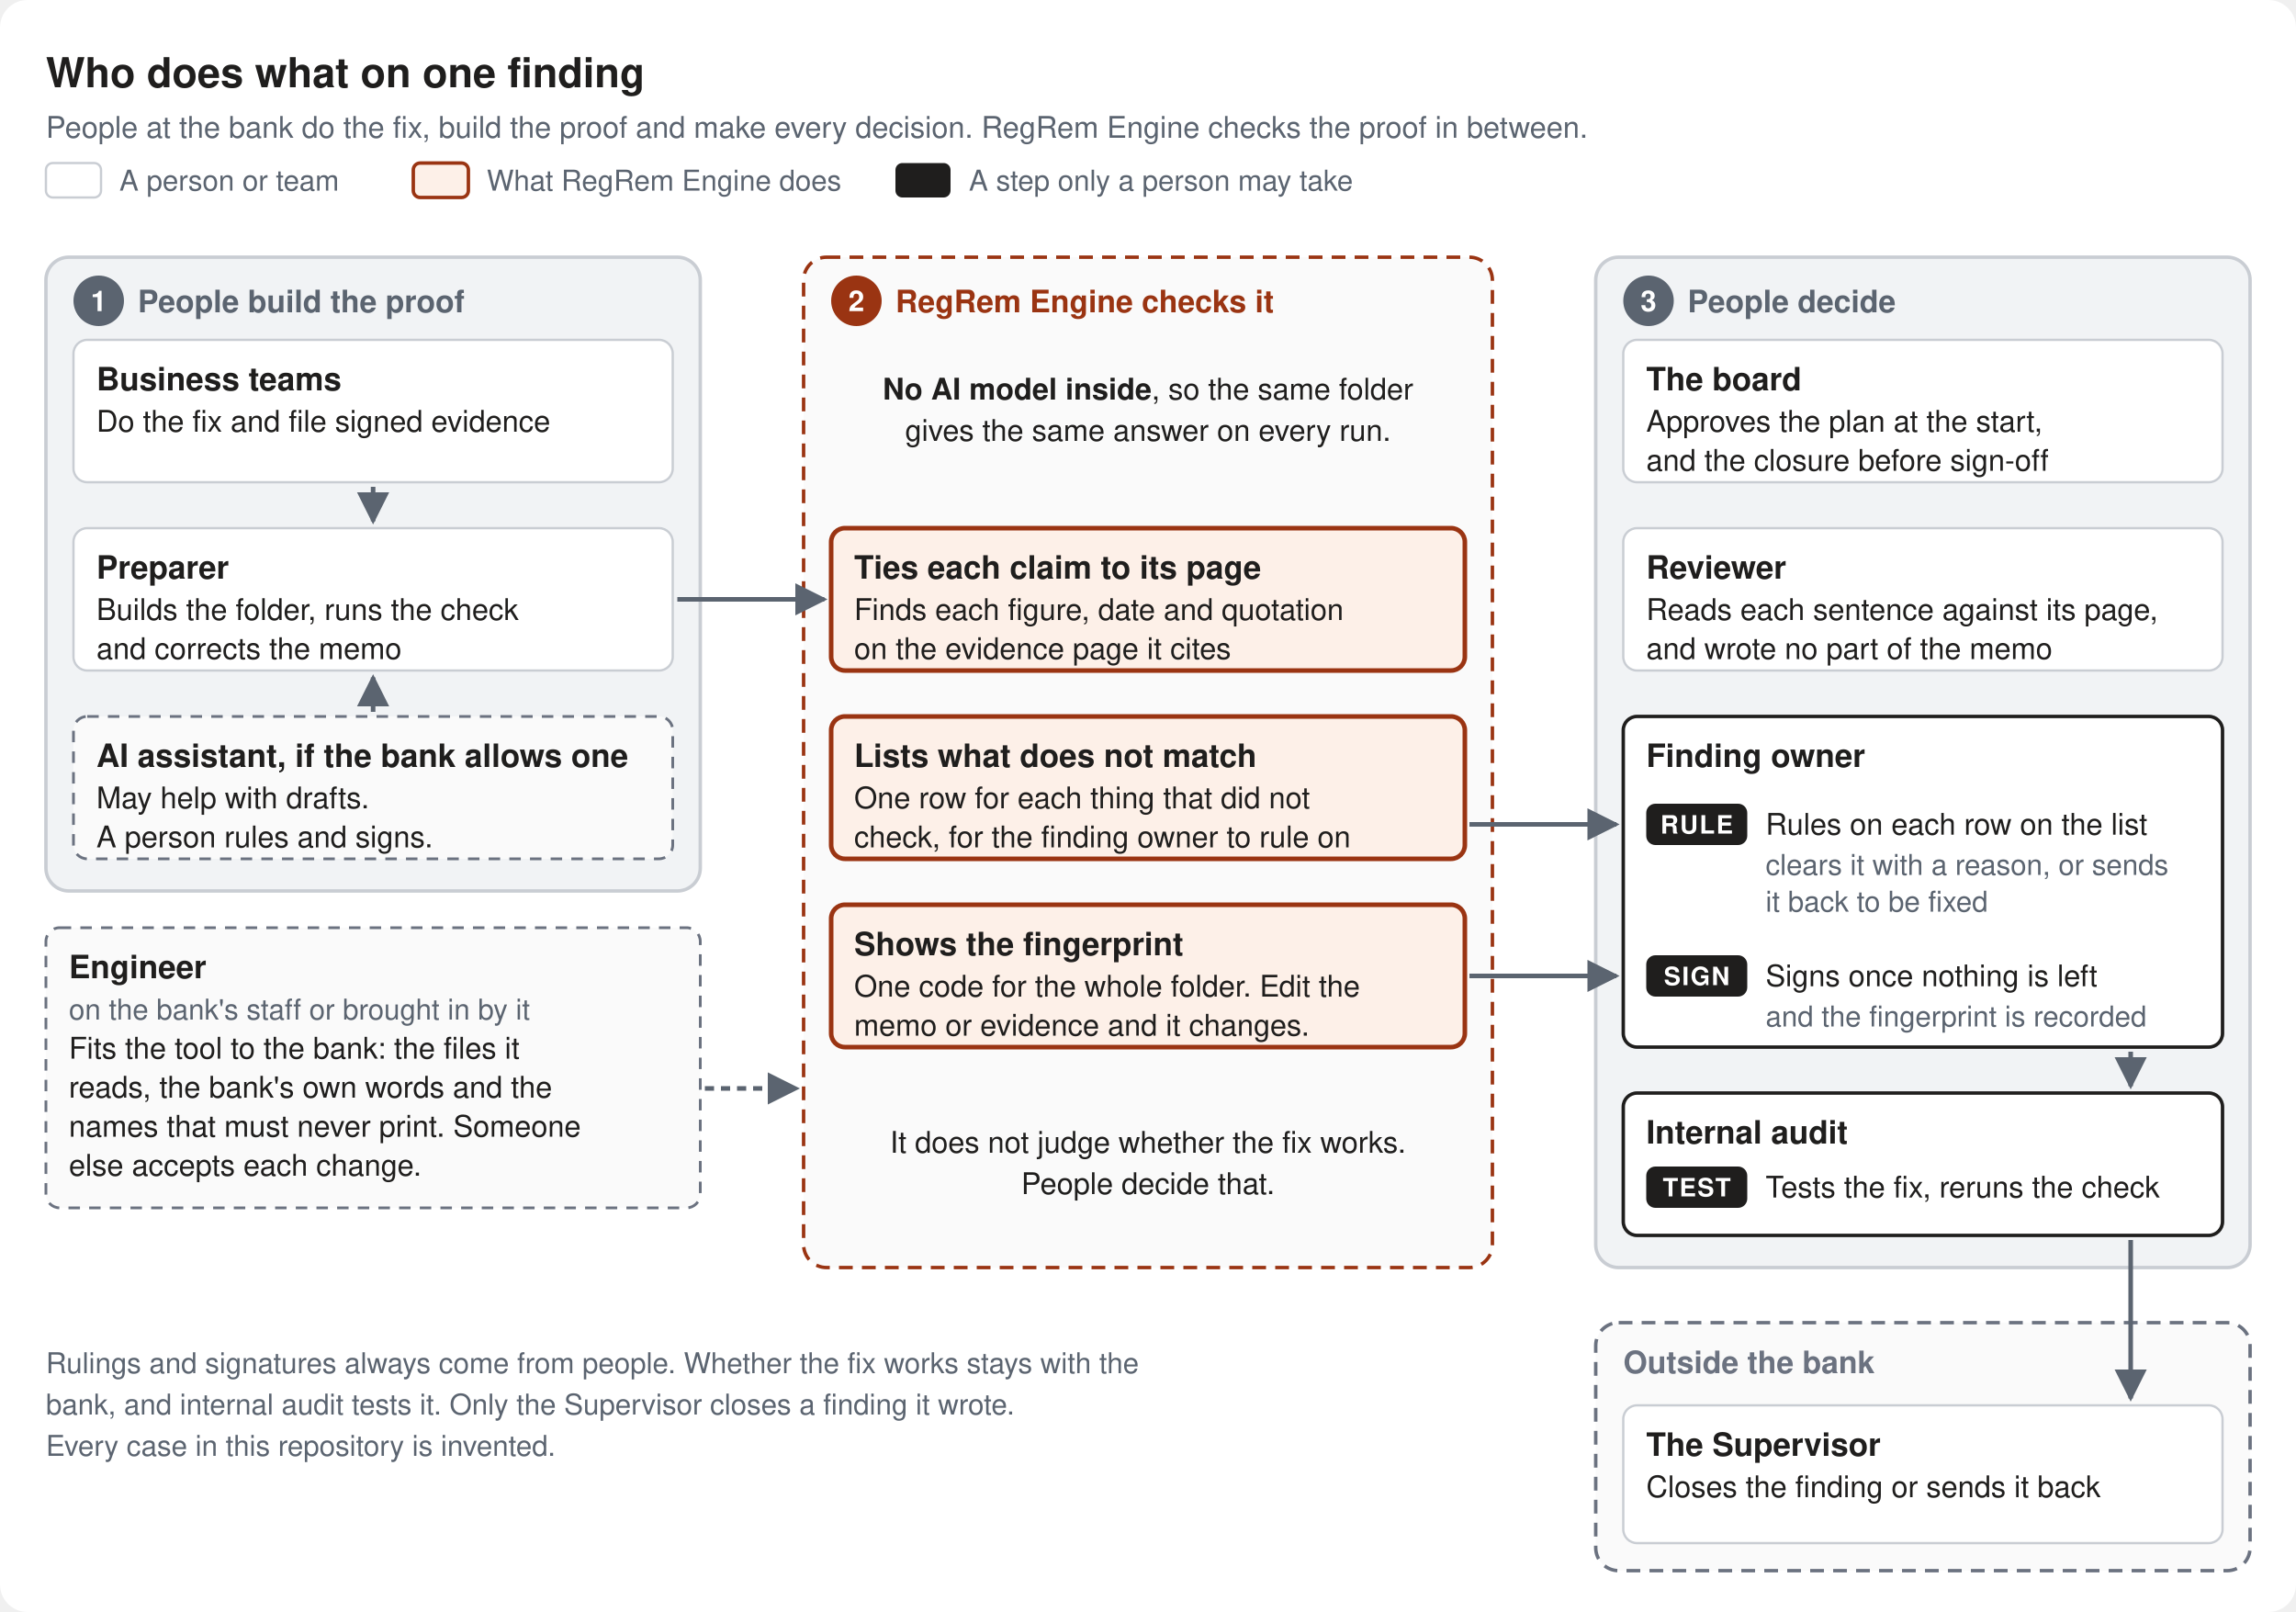
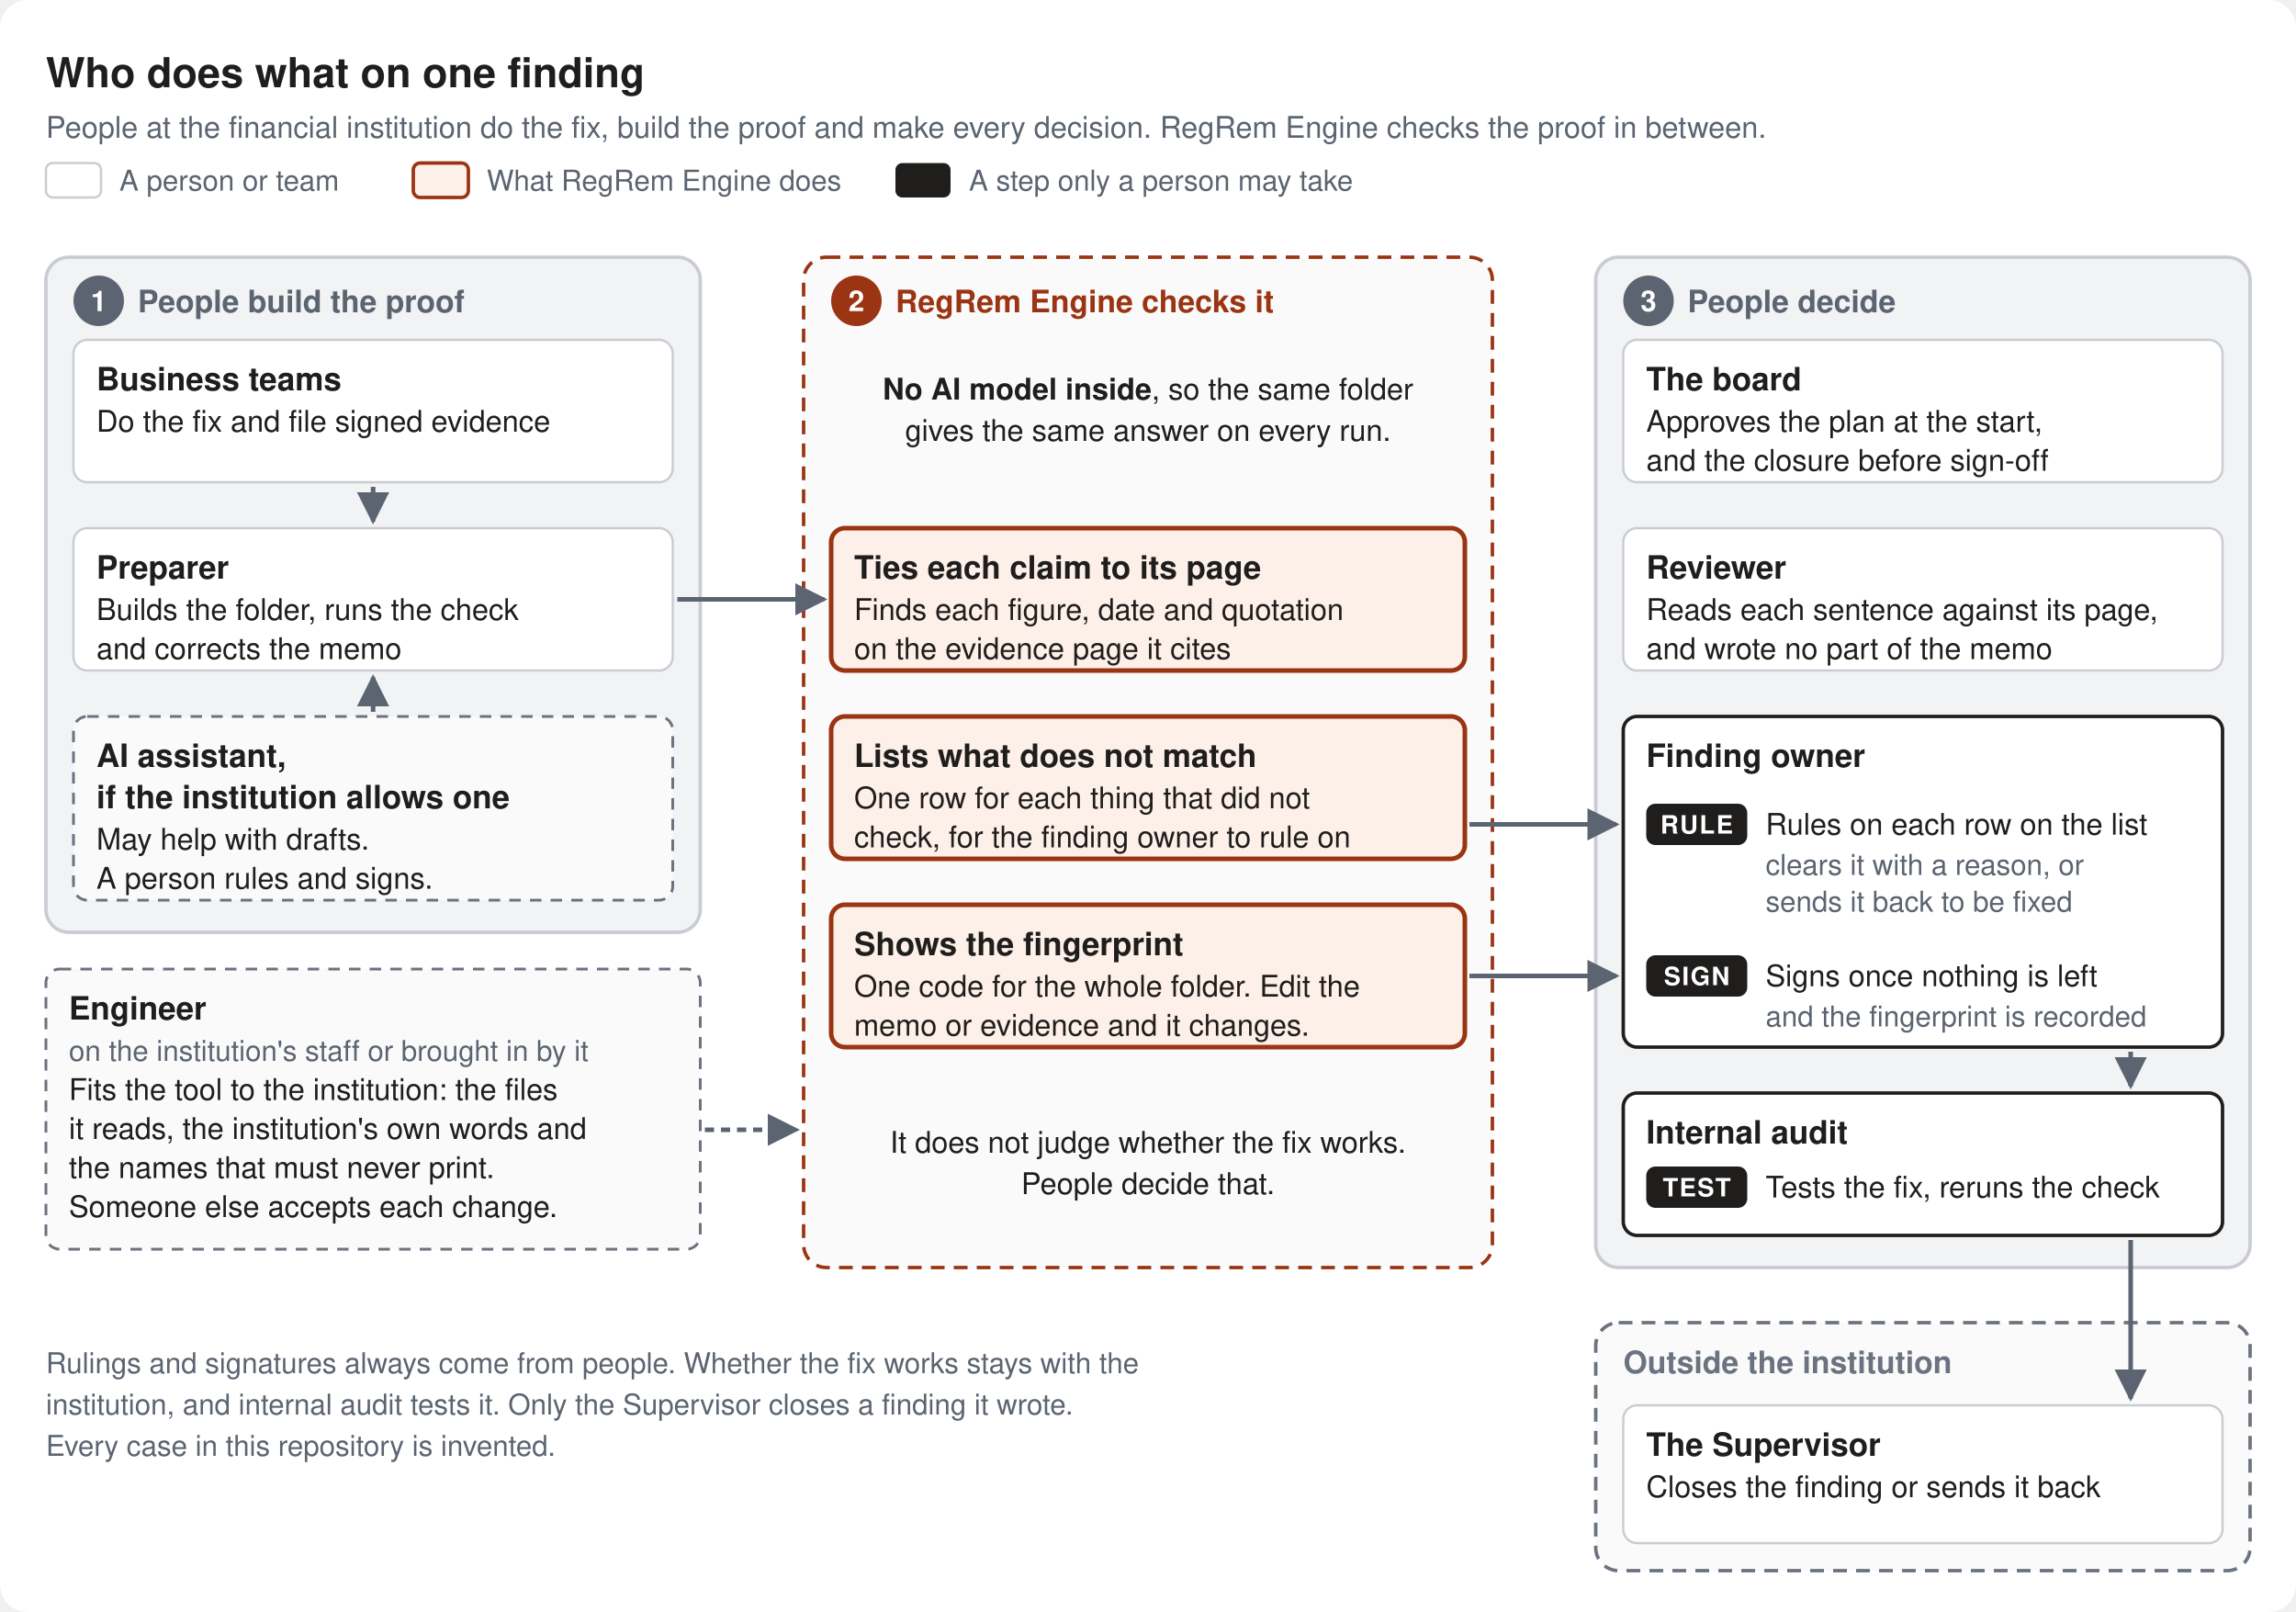
<svg xmlns="http://www.w3.org/2000/svg" viewBox="0 0 1000 702" width="100%" role="img" aria-labelledby="wdw-title" font-family="-apple-system, BlinkMacSystemFont, 'Segoe UI', Helvetica, Arial, sans-serif">
  <defs>
    <marker id="arrow" viewBox="0 0 10 10" refX="9" refY="5" markerWidth="7" markerHeight="7" orient="auto-start-reverse">
      <path d="M0 0 L10 5 L0 10 z" fill="#5b6470" />
    </marker>
  </defs>
  <rect x="0" y="0" width="1000" height="702" rx="12" fill="#ffffff" />
  <text x="20" y="38" font-size="18" font-weight="600" fill="#1f1e1d">Who does what on one finding</text>
-   <text x="20" y="60" font-size="13" fill="#5b6470">People at the bank do the fix, build the proof and make every decision. RegRem Engine checks the proof in between.</text>
-   <rect x="20" y="112" width="285" height="276" rx="10" fill="#f1f3f5" stroke="#c9cdd3" stroke-width="1.5" />
+   <text x="20" y="60" font-size="13" fill="#5b6470">People at the financial institution do the fix, build the proof and make every decision. RegRem Engine checks the proof in between.</text>
+   <rect x="20" y="112" width="285" height="294" rx="10" fill="#f1f3f5" stroke="#c9cdd3" stroke-width="1.5" />
  <circle cx="43" cy="131" r="11" fill="#5b6470" />
  <text x="43.0" y="135.5" font-size="12.5" font-weight="700" fill="#ffffff" text-anchor="middle">1</text>
  <text x="60.0" y="136.0" font-size="13.5" font-weight="700" fill="#5b6470" text-anchor="start">People build the proof</text>
  <rect x="32" y="148" width="261" height="62" rx="6" fill="#ffffff" stroke="#c9cdd3" stroke-width="1" />
  <text x="42.0" y="170.0" font-size="14" font-weight="700" fill="#1f1e1d" text-anchor="start">Business teams</text>
  <text x="42.0" y="188.0" font-size="13" font-weight="normal" fill="#1f1e1d" text-anchor="start">Do the fix and file signed evidence</text>
  <rect x="32" y="230" width="261" height="62" rx="6" fill="#ffffff" stroke="#c9cdd3" stroke-width="1" />
  <text x="42.0" y="252.0" font-size="14" font-weight="700" fill="#1f1e1d" text-anchor="start">Preparer</text>
  <text x="42.0" y="270.0" font-size="13" font-weight="normal" fill="#1f1e1d" text-anchor="start">Builds the folder, runs the check</text>
  <text x="42.0" y="287.0" font-size="13" font-weight="normal" fill="#1f1e1d" text-anchor="start">and corrects the memo</text>
-   <rect x="32" y="312" width="261" height="62" rx="6" fill="#fafafa" stroke="#6b7280" stroke-width="1.2" stroke-dasharray="5 4" />
-   <text x="42.0" y="334.0" font-size="14" font-weight="700" fill="#1f1e1d" text-anchor="start">AI assistant, if the bank allows one</text>
-   <text x="42.0" y="352.0" font-size="13" font-weight="normal" fill="#1f1e1d" text-anchor="start">May help with drafts.</text>
-   <text x="42.0" y="369.0" font-size="13" font-weight="normal" fill="#1f1e1d" text-anchor="start">A person rules and signs.</text>
+   <rect x="32" y="312" width="261" height="80" rx="6" fill="#fafafa" stroke="#6b7280" stroke-width="1.2" stroke-dasharray="5 4" />
+   <text x="42.0" y="334.0" font-size="14" font-weight="700" fill="#1f1e1d" text-anchor="start">AI assistant,</text>
+   <text x="42.0" y="352.0" font-size="14" font-weight="700" fill="#1f1e1d" text-anchor="start">if the institution allows one</text>
+   <text x="42.0" y="370.0" font-size="13" font-weight="normal" fill="#1f1e1d" text-anchor="start">May help with drafts.</text>
+   <text x="42.0" y="387.0" font-size="13" font-weight="normal" fill="#1f1e1d" text-anchor="start">A person rules and signs.</text>
  <path d="M162.5 212 L162.5 227" stroke="#5b6470" stroke-width="2" fill="none" marker-end="url(#arrow)" />
  <path d="M162.5 310 L162.5 295" stroke="#5b6470" stroke-width="2" fill="none" marker-end="url(#arrow)" stroke-dasharray="4 3" />
-   <rect x="20" y="404" width="285" height="122" rx="6" fill="#fafafa" stroke="#6b7280" stroke-width="1.2" stroke-dasharray="5 4" />
-   <text x="30.0" y="426.0" font-size="14" font-weight="700" fill="#1f1e1d" text-anchor="start">Engineer</text>
-   <text x="30.0" y="444.0" font-size="12.5" font-weight="normal" fill="#5b6470" text-anchor="start">on the bank's staff or brought in by it</text>
-   <text x="30.0" y="461.0" font-size="13" font-weight="normal" fill="#1f1e1d" text-anchor="start">Fits the tool to the bank: the files it</text>
-   <text x="30.0" y="478.0" font-size="13" font-weight="normal" fill="#1f1e1d" text-anchor="start">reads, the bank's own words and the</text>
-   <text x="30.0" y="495.0" font-size="13" font-weight="normal" fill="#1f1e1d" text-anchor="start">names that must never print. Someone</text>
-   <text x="30.0" y="512.0" font-size="13" font-weight="normal" fill="#1f1e1d" text-anchor="start">else accepts each change.</text>
+   <rect x="20" y="422" width="285" height="122" rx="6" fill="#fafafa" stroke="#6b7280" stroke-width="1.2" stroke-dasharray="5 4" />
+   <text x="30.0" y="444.0" font-size="14" font-weight="700" fill="#1f1e1d" text-anchor="start">Engineer</text>
+   <text x="30.0" y="462.0" font-size="12.5" font-weight="normal" fill="#5b6470" text-anchor="start">on the institution's staff or brought in by it</text>
+   <text x="30.0" y="479.0" font-size="13" font-weight="normal" fill="#1f1e1d" text-anchor="start">Fits the tool to the institution: the files</text>
+   <text x="30.0" y="496.0" font-size="13" font-weight="normal" fill="#1f1e1d" text-anchor="start">it reads, the institution's own words and</text>
+   <text x="30.0" y="513.0" font-size="13" font-weight="normal" fill="#1f1e1d" text-anchor="start">the names that must never print.</text>
+   <text x="30.0" y="530.0" font-size="13" font-weight="normal" fill="#1f1e1d" text-anchor="start">Someone else accepts each change.</text>
  <rect x="350" y="112" width="300" height="440" rx="10" fill="#fafafa" stroke="#9a3412" stroke-width="1.5" stroke-dasharray="6 4" />
  <circle cx="373" cy="131" r="11" fill="#9a3412" />
  <text x="373.0" y="135.5" font-size="12.5" font-weight="700" fill="#ffffff" text-anchor="middle">2</text>
  <text x="390.0" y="136.0" font-size="13.5" font-weight="700" fill="#9a3412" text-anchor="start">RegRem Engine checks it</text>
  <text x="500.0" y="174.0" font-size="13" fill="#1f1e1d" text-anchor="middle">
    <tspan font-weight="700">No AI model inside</tspan>, so the same folder</text>
  <text x="500.0" y="192.0" font-size="13" font-weight="normal" fill="#1f1e1d" text-anchor="middle">gives the same answer on every run.</text>
  <rect x="362" y="230" width="276" height="62" rx="6" fill="#fdf0e8" stroke="#9a3412" stroke-width="2" />
  <text x="372.0" y="252.0" font-size="14" font-weight="700" fill="#1f1e1d" text-anchor="start">Ties each claim to its page</text>
  <text x="372.0" y="270.0" font-size="13" font-weight="normal" fill="#1f1e1d" text-anchor="start">Finds each figure, date and quotation</text>
  <text x="372.0" y="287.0" font-size="13" font-weight="normal" fill="#1f1e1d" text-anchor="start">on the evidence page it cites</text>
  <rect x="362" y="312" width="276" height="62" rx="6" fill="#fdf0e8" stroke="#9a3412" stroke-width="2" />
  <text x="372.0" y="334.0" font-size="14" font-weight="700" fill="#1f1e1d" text-anchor="start">Lists what does not match</text>
  <text x="372.0" y="352.0" font-size="13" font-weight="normal" fill="#1f1e1d" text-anchor="start">One row for each thing that did not</text>
  <text x="372.0" y="369.0" font-size="13" font-weight="normal" fill="#1f1e1d" text-anchor="start">check, for the finding owner to rule on</text>
  <rect x="362" y="394" width="276" height="62" rx="6" fill="#fdf0e8" stroke="#9a3412" stroke-width="2" />
  <text x="372.0" y="416.0" font-size="14" font-weight="700" fill="#1f1e1d" text-anchor="start">Shows the fingerprint</text>
  <text x="372.0" y="434.0" font-size="13" font-weight="normal" fill="#1f1e1d" text-anchor="start">One code for the whole folder. Edit the</text>
  <text x="372.0" y="451.0" font-size="13" font-weight="normal" fill="#1f1e1d" text-anchor="start">memo or evidence and it changes.</text>
  <text x="500.0" y="502.0" font-size="13" font-weight="normal" fill="#1f1e1d" text-anchor="middle">It does not judge whether the fix works.</text>
  <text x="500.0" y="520.0" font-size="13" font-weight="normal" fill="#1f1e1d" text-anchor="middle">People decide that.</text>
  <path d="M295 261.0 L359 261.0" stroke="#5b6470" stroke-width="2" fill="none" marker-end="url(#arrow)" />
-   <path d="M307 474 L347 474" stroke="#5b6470" stroke-width="2" fill="none" marker-end="url(#arrow)" stroke-dasharray="4 3" />
+   <path d="M307 492 L347 492" stroke="#5b6470" stroke-width="2" fill="none" marker-end="url(#arrow)" stroke-dasharray="4 3" />
  <rect x="695" y="112" width="285" height="440" rx="10" fill="#f1f3f5" stroke="#c9cdd3" stroke-width="1.5" />
  <circle cx="718" cy="131" r="11" fill="#5b6470" />
  <text x="718.0" y="135.5" font-size="12.5" font-weight="700" fill="#ffffff" text-anchor="middle">3</text>
  <text x="735.0" y="136.0" font-size="13.5" font-weight="700" fill="#5b6470" text-anchor="start">People decide</text>
  <rect x="707" y="148" width="261" height="62" rx="6" fill="#ffffff" stroke="#c9cdd3" stroke-width="1" />
  <text x="717.0" y="170.0" font-size="14" font-weight="700" fill="#1f1e1d" text-anchor="start">The board</text>
  <text x="717.0" y="188.0" font-size="13" font-weight="normal" fill="#1f1e1d" text-anchor="start">Approves the plan at the start,</text>
  <text x="717.0" y="205.0" font-size="13" font-weight="normal" fill="#1f1e1d" text-anchor="start">and the closure before sign-off</text>
  <rect x="707" y="230" width="261" height="62" rx="6" fill="#ffffff" stroke="#c9cdd3" stroke-width="1" />
  <text x="717.0" y="252.0" font-size="14" font-weight="700" fill="#1f1e1d" text-anchor="start">Reviewer</text>
  <text x="717.0" y="270.0" font-size="13" font-weight="normal" fill="#1f1e1d" text-anchor="start">Reads each sentence against its page,</text>
  <text x="717.0" y="287.0" font-size="13" font-weight="normal" fill="#1f1e1d" text-anchor="start">and wrote no part of the memo</text>
  <rect x="707" y="312" width="261" height="144" rx="6" fill="#ffffff" stroke="#1f1e1d" stroke-width="1.5" />
  <text x="717.0" y="334.0" font-size="14" font-weight="700" fill="#1f1e1d" text-anchor="start">Finding owner</text>
  <rect x="717" y="350" width="44" height="18" rx="4" fill="#1f1e1d" />
  <text x="739.0" y="363.0" font-size="11" font-weight="700" fill="#ffffff" text-anchor="middle" letter-spacing="0.6">RULE</text>
  <text x="769.0" y="363.5" font-size="13" font-weight="normal" fill="#1f1e1d" text-anchor="start">Rules on each row on the list</text>
-   <text x="769.0" y="381.0" font-size="12.5" font-weight="normal" fill="#5b6470" text-anchor="start">clears it with a reason, or sends</text>
-   <text x="769.0" y="397.0" font-size="12.5" font-weight="normal" fill="#5b6470" text-anchor="start">it back to be fixed</text>
+   <text x="769.0" y="381.0" font-size="12.5" font-weight="normal" fill="#5b6470" text-anchor="start">clears it with a reason, or</text>
+   <text x="769.0" y="397.0" font-size="12.5" font-weight="normal" fill="#5b6470" text-anchor="start">sends it back to be fixed</text>
  <rect x="717" y="416" width="44" height="18" rx="4" fill="#1f1e1d" />
  <text x="739.0" y="429.0" font-size="11" font-weight="700" fill="#ffffff" text-anchor="middle" letter-spacing="0.6">SIGN</text>
  <text x="769.0" y="429.5" font-size="13" font-weight="normal" fill="#1f1e1d" text-anchor="start">Signs once nothing is left</text>
  <text x="769.0" y="447.0" font-size="12.5" font-weight="normal" fill="#5b6470" text-anchor="start">and the fingerprint is recorded</text>
  <rect x="707" y="476" width="261" height="62" rx="6" fill="#ffffff" stroke="#1f1e1d" stroke-width="1.5" />
  <text x="717.0" y="498.0" font-size="14" font-weight="700" fill="#1f1e1d" text-anchor="start">Internal audit</text>
  <rect x="717" y="508" width="44" height="18" rx="4" fill="#1f1e1d" />
  <text x="739.0" y="521.0" font-size="11" font-weight="700" fill="#ffffff" text-anchor="middle" letter-spacing="0.6">TEST</text>
  <text x="769.0" y="521.5" font-size="13" font-weight="normal" fill="#1f1e1d" text-anchor="start">Tests the fix, reruns the check</text>
  <path d="M640 359 L704 359" stroke="#5b6470" stroke-width="2" fill="none" marker-end="url(#arrow)" />
  <path d="M640 425 L704 425" stroke="#5b6470" stroke-width="2" fill="none" marker-end="url(#arrow)" />
  <path d="M928 458 L928 473" stroke="#5b6470" stroke-width="2" fill="none" marker-end="url(#arrow)" />
  <rect x="695" y="576" width="285" height="108" rx="10" fill="#fafafa" stroke="#6b7280" stroke-width="1.5" stroke-dasharray="6 4" />
-   <text x="707.0" y="598.0" font-size="13.5" font-weight="700" fill="#6b7280" text-anchor="start">Outside the bank</text>
+   <text x="707.0" y="598.0" font-size="13.5" font-weight="700" fill="#6b7280" text-anchor="start">Outside the institution</text>
  <rect x="707" y="612" width="261" height="60" rx="6" fill="#ffffff" stroke="#c9cdd3" stroke-width="1" />
  <text x="717.0" y="634.0" font-size="14" font-weight="700" fill="#1f1e1d" text-anchor="start">The Supervisor</text>
  <text x="717.0" y="652.0" font-size="13" font-weight="normal" fill="#1f1e1d" text-anchor="start">Closes the finding or sends it back</text>
  <path d="M928 540 L928 609" stroke="#5b6470" stroke-width="2" fill="none" marker-end="url(#arrow)" />
  <rect x="20" y="71" width="24" height="15" rx="3" fill="#ffffff" stroke="#c9cdd3" stroke-width="1" />
  <text x="52.0" y="83.0" font-size="12.5" font-weight="normal" fill="#5b6470" text-anchor="start">A person or team</text>
  <rect x="180" y="71" width="24" height="15" rx="3" fill="#fdf0e8" stroke="#9a3412" stroke-width="1.5" />
  <text x="212.0" y="83.0" font-size="12.5" font-weight="normal" fill="#5b6470" text-anchor="start">What RegRem Engine does</text>
  <rect x="390" y="71" width="24" height="15" rx="3" fill="#1f1e1d" />
  <text x="422.0" y="83.0" font-size="12.5" font-weight="normal" fill="#5b6470" text-anchor="start">A step only a person may take</text>
  <text x="20.0" y="598.0" font-size="12.5" font-weight="normal" fill="#5b6470" text-anchor="start">Rulings and signatures always come from people. Whether the fix works stays with the</text>
-   <text x="20.0" y="616.0" font-size="12.5" font-weight="normal" fill="#5b6470" text-anchor="start">bank, and internal audit tests it. Only the Supervisor closes a finding it wrote.</text>
+   <text x="20.0" y="616.0" font-size="12.5" font-weight="normal" fill="#5b6470" text-anchor="start">institution, and internal audit tests it. Only the Supervisor closes a finding it wrote.</text>
  <text x="20.0" y="634.0" font-size="12.5" font-weight="normal" fill="#5b6470" text-anchor="start">Every case in this repository is invented.</text>
</svg>
